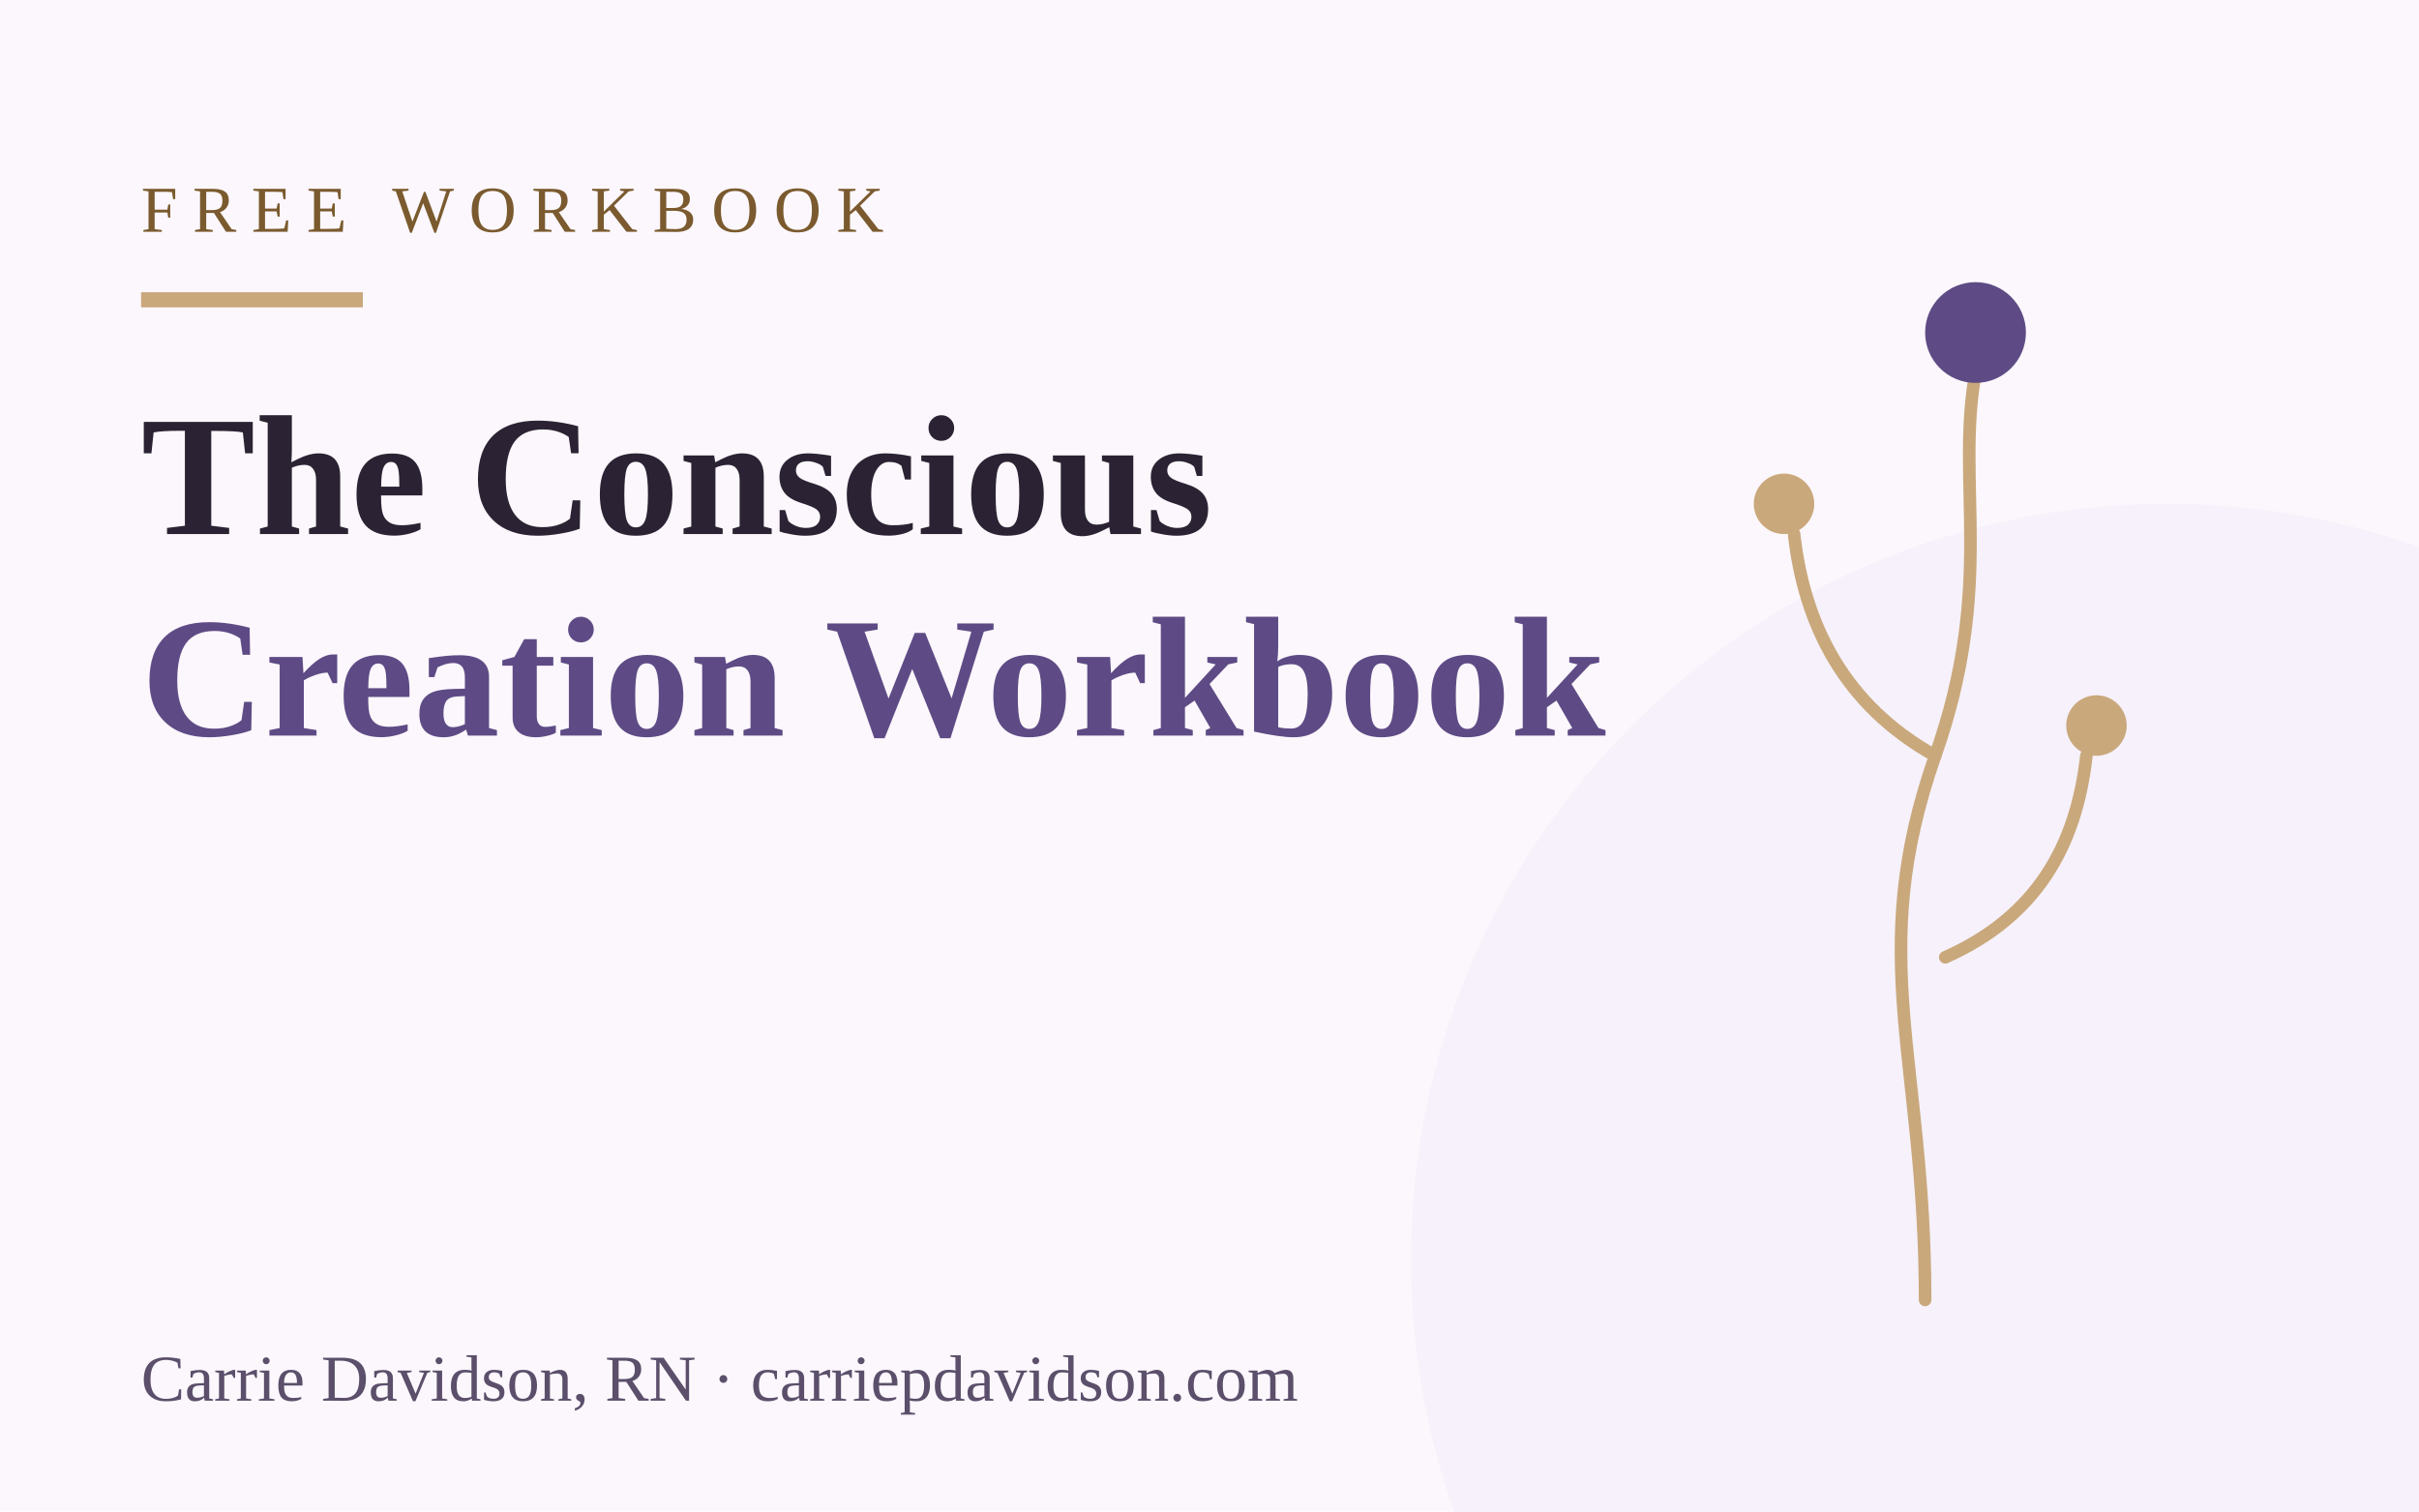
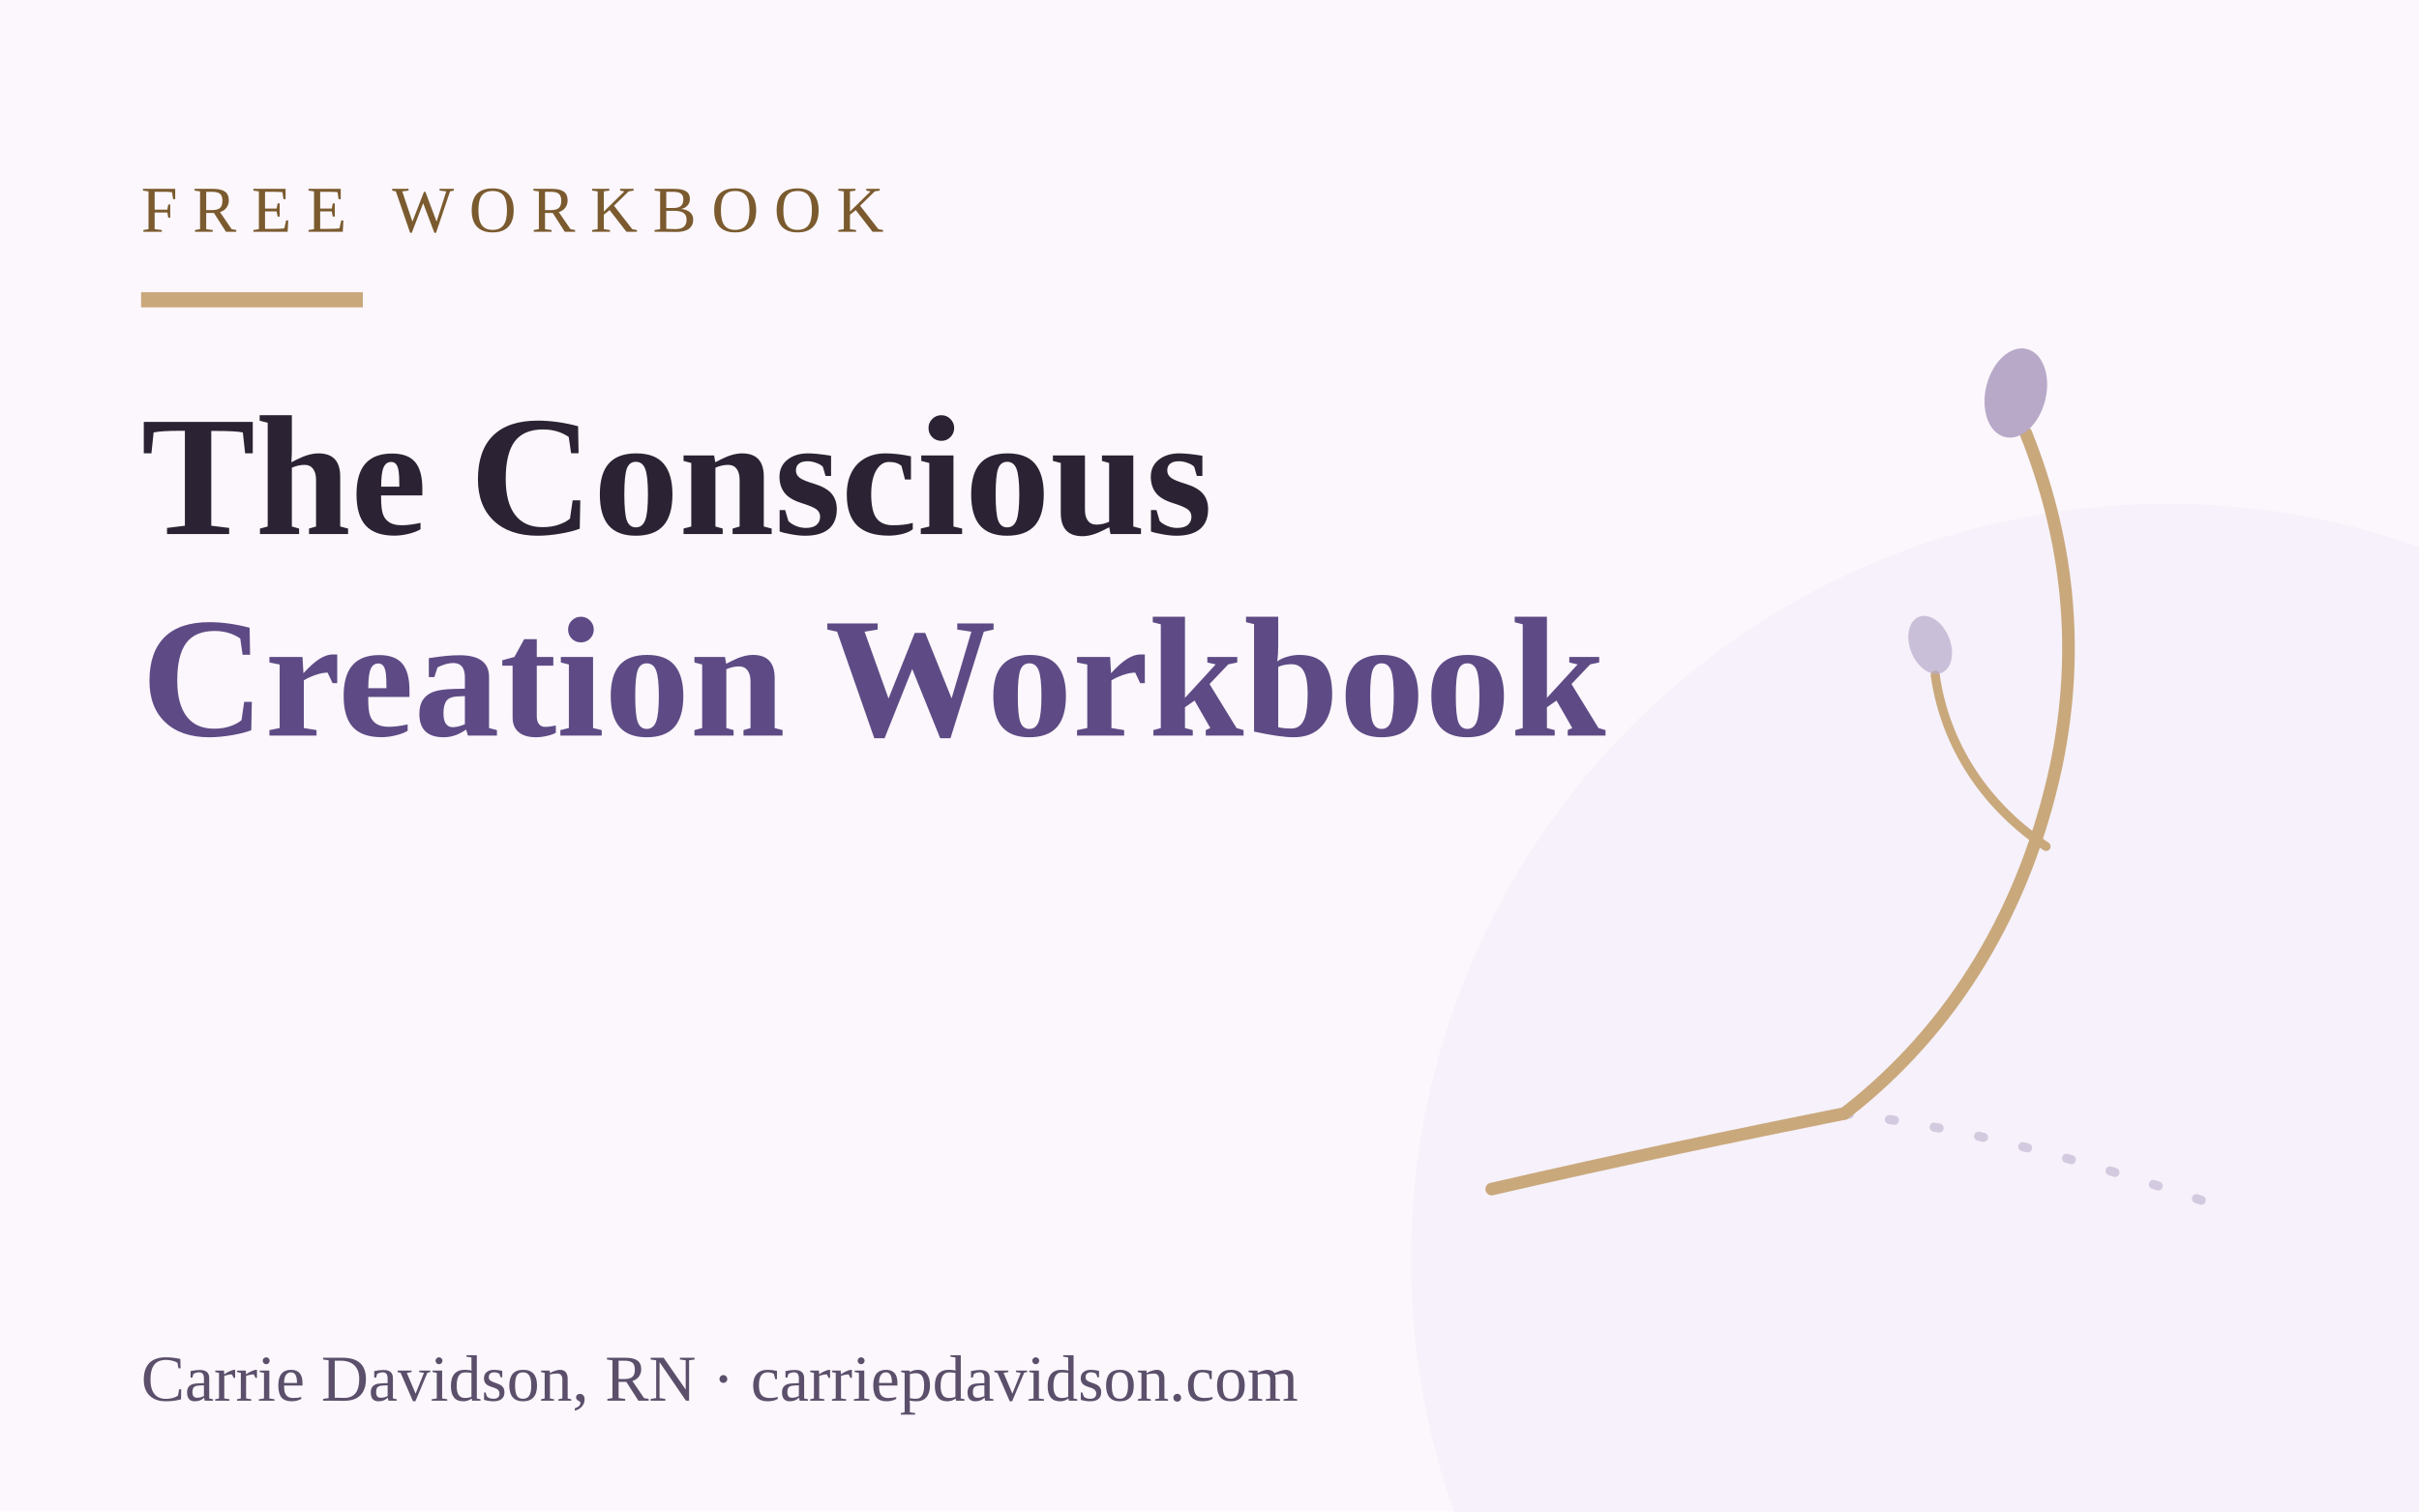
<svg xmlns="http://www.w3.org/2000/svg" width="480" height="300" viewBox="0 0 480 300" role="img" aria-label="Cover of The Conscious Creation Workbook, a free workbook by Carrie Davidson">
  <rect width="480" height="300" fill="#FBF7FC" />
  <circle cx="430" cy="250" r="150" fill="#F4ECF8" opacity="0.6" />
-   <g stroke="#C9A87C" stroke-width="2.5" fill="none" stroke-linecap="round">
-     <path d="M382 258 C 382 210 370 190 384 150 C 396 116 388 96 392 74" />
-     <path d="M384 150 C 366 140 358 124 356 106" />
-     <path d="M386 190 C 404 182 412 168 414 150" />
+   <path d="M296 236 C 322 230, 346 225, 366 221" fill="none" stroke="#C9A87C" stroke-width="2.5" stroke-linecap="round" />
+   <path d="M366 221 C 392 224, 416 231, 442 240" fill="none" stroke="#B8A9C98C" stroke-width="1.8" stroke-linecap="round" stroke-dasharray="1 8" />
+   <path d="M366 221 C 388 204, 402 180, 408 152 C 413 128, 410 106, 402 86" fill="none" stroke="#C9A87C" stroke-width="2.5" stroke-linecap="round" />
+   <g stroke="#C9A87C" stroke-width="1.8" fill="none" stroke-linecap="round">
+     <path d="M406 168 C 394 160, 386 148, 384 134" />
  </g>
-   <circle cx="392" cy="66" r="10" fill="#5E4B85" />
-   <circle cx="354" cy="100" r="6" fill="#C9A87C" />
-   <circle cx="416" cy="144" r="6" fill="#C9A87C" />
+   <ellipse cx="400" cy="78" rx="6" ry="9" transform="rotate(14 400 78)" fill="#B8A9C9" />
+   <ellipse cx="383" cy="128" rx="4" ry="6" transform="rotate(-22 383 128)" fill="#B8A9C9" opacity="0.7" />
  <rect x="28" y="58" width="44" height="3" fill="#C9A87C" />
  <text x="28" y="46" font-family="Georgia, 'Times New Roman', serif" font-size="13" letter-spacing="3" fill="#7A5A2E">FREE WORKBOOK</text>
  <text x="28" y="106" font-family="Georgia, 'Times New Roman', serif" font-size="34" font-weight="bold" fill="#2B2333">The Conscious</text>
  <text x="28" y="146" font-family="Georgia, 'Times New Roman', serif" font-size="34" font-weight="bold" fill="#5E4B85">Creation Workbook</text>
  <text x="28" y="278" font-family="Georgia, 'Times New Roman', serif" font-size="13" fill="#5B4F6B">Carrie Davidson, RN · carriepdavidson.com</text>
</svg>
